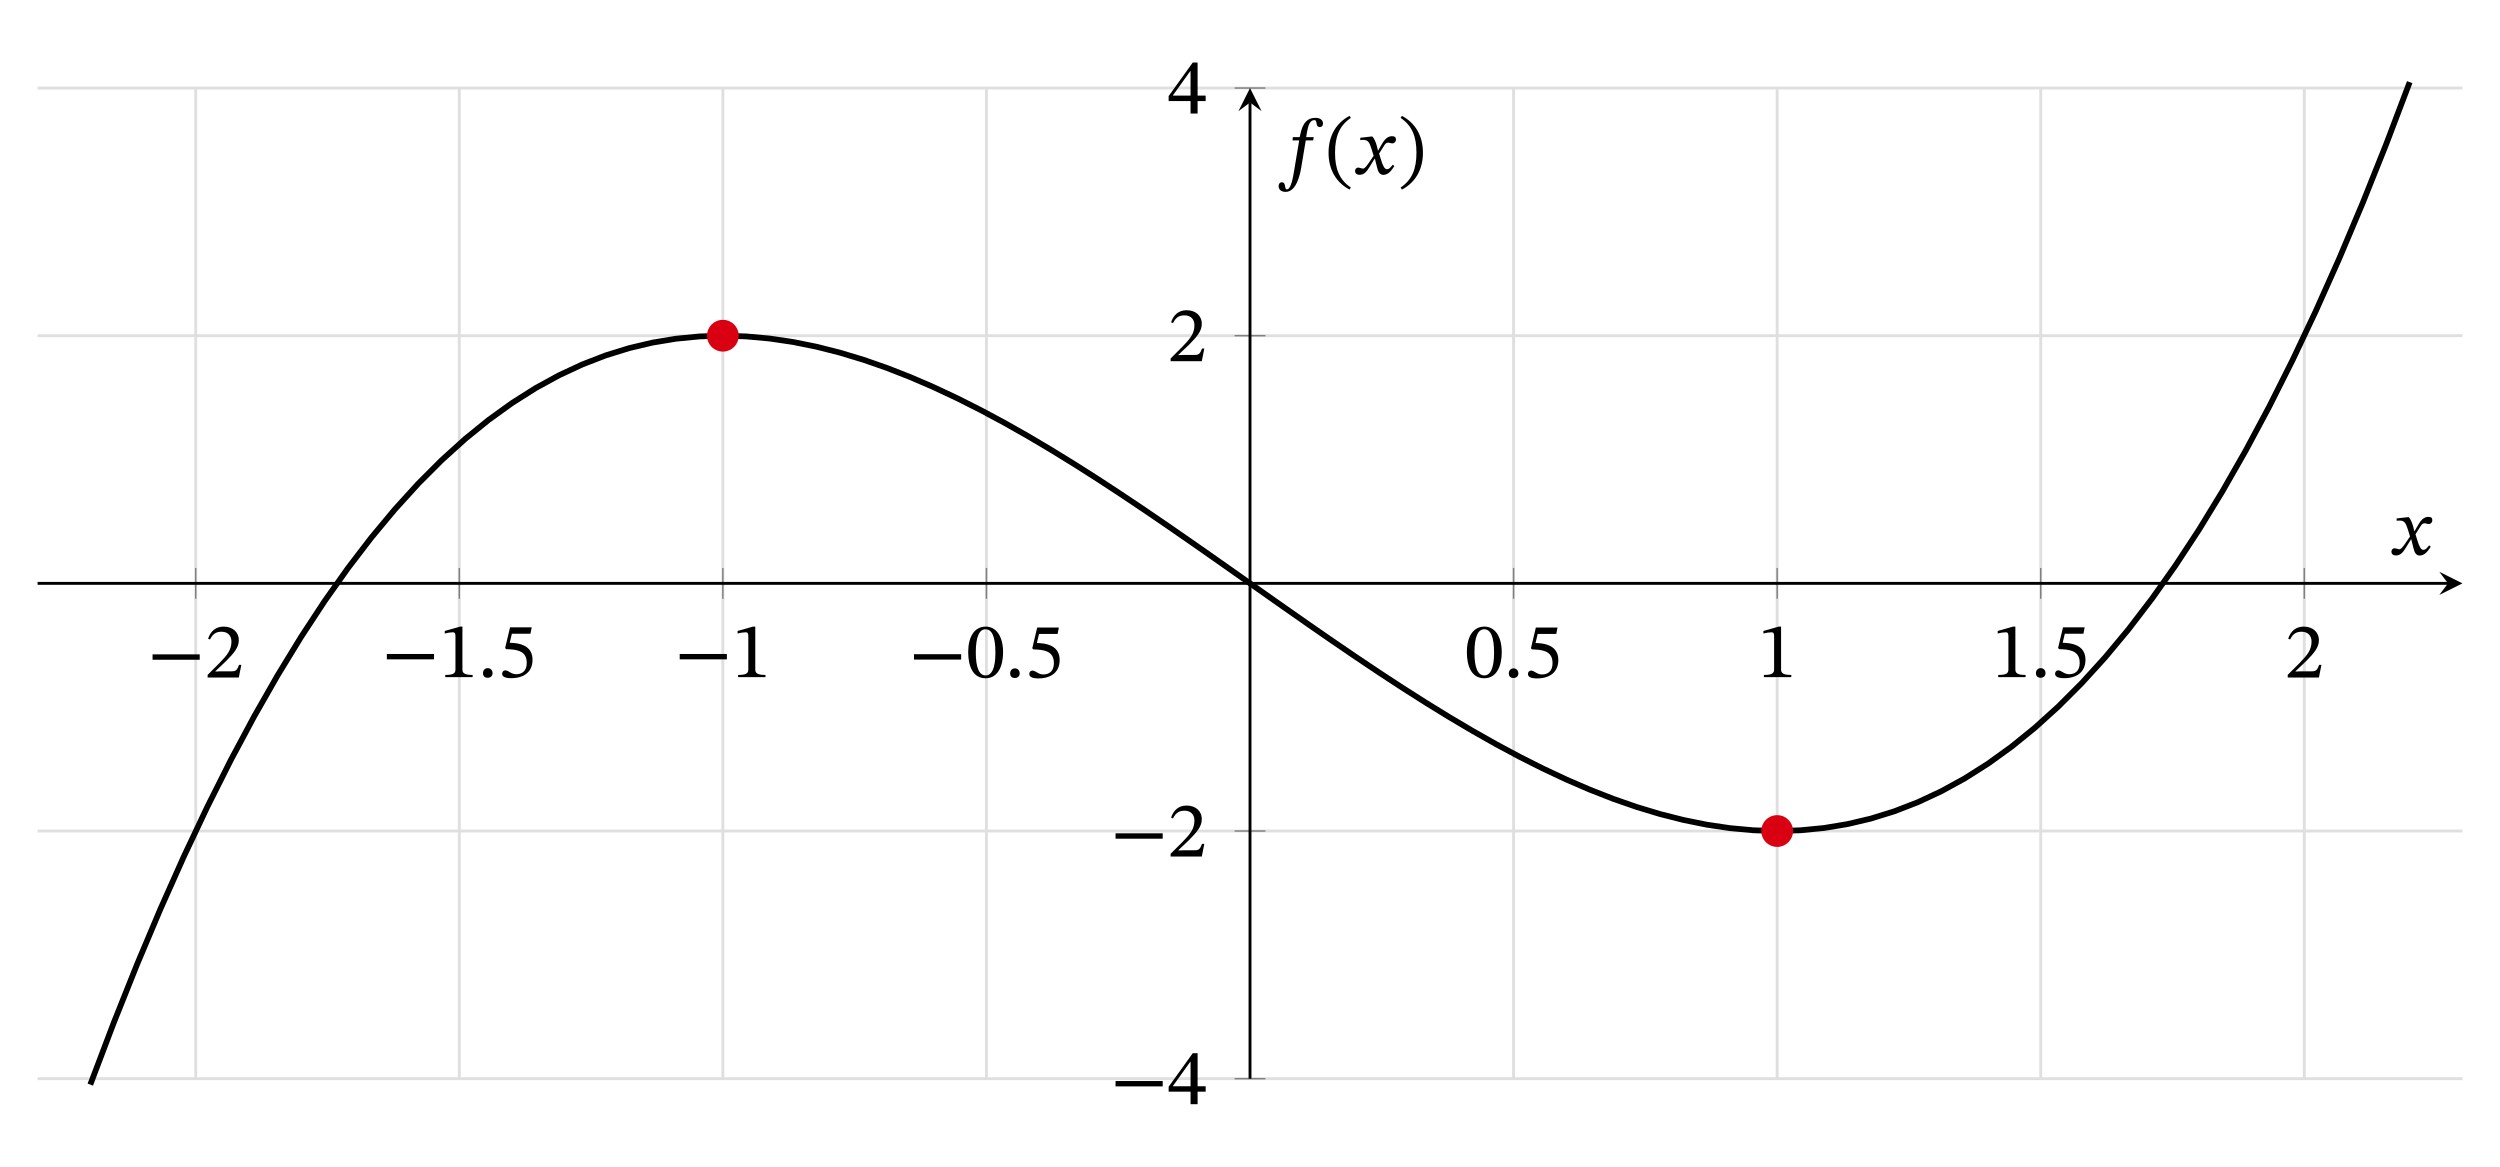
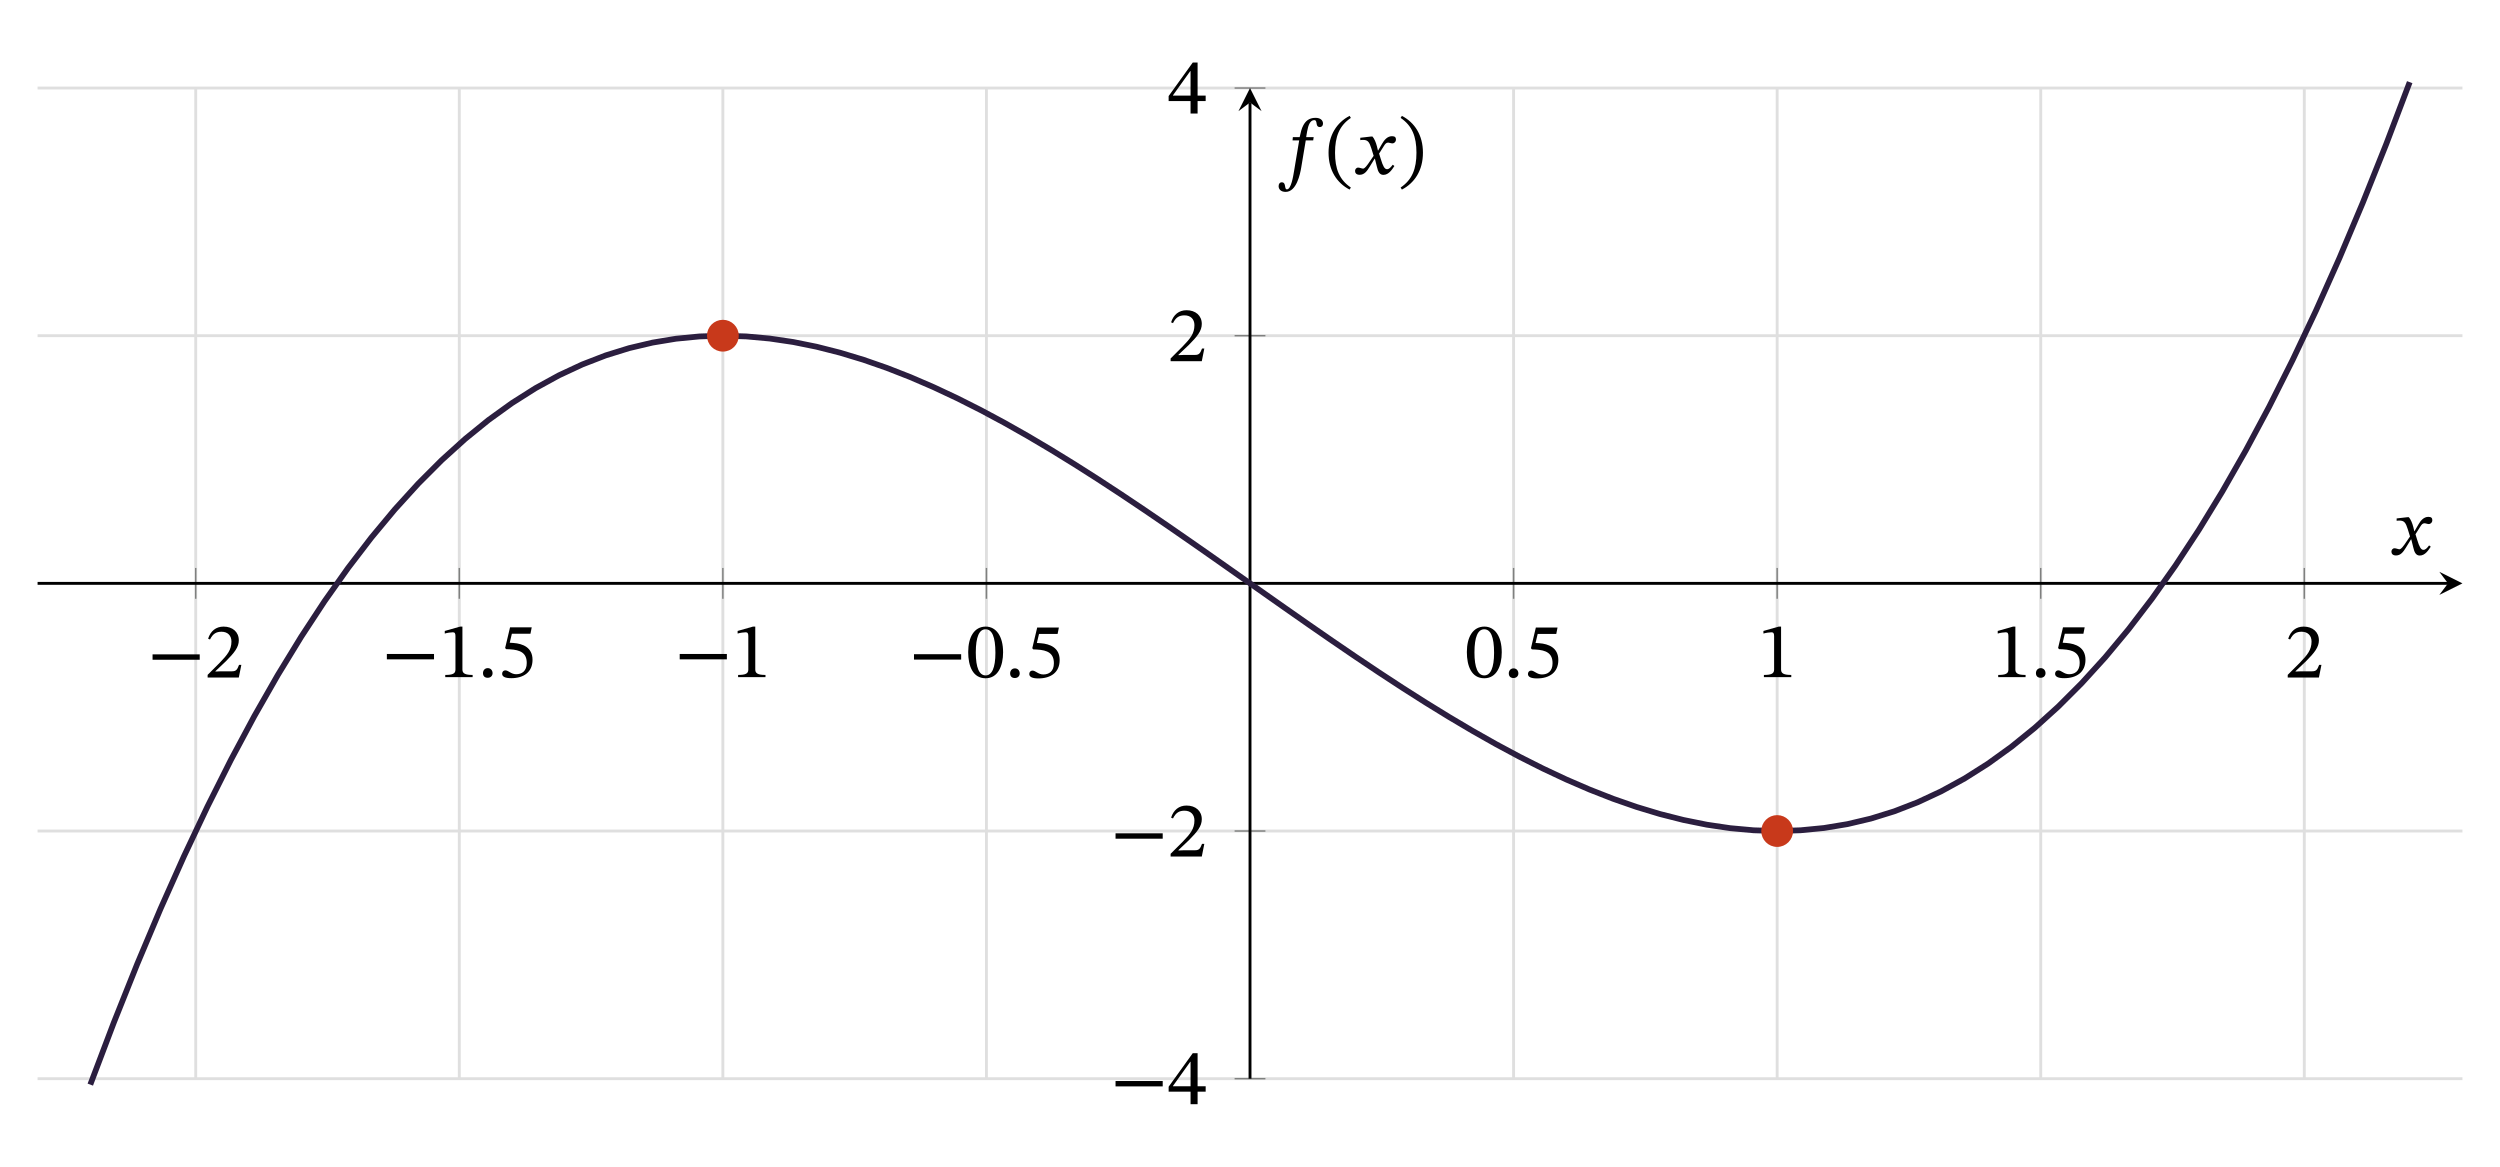
<svg xmlns="http://www.w3.org/2000/svg" xmlns:xlink="http://www.w3.org/1999/xlink" version="1.1" width="344.69" height="160.86" viewBox="0 0 344.69 160.86">
  <defs>
    <path id="font_1_1197" d="M.658 .225V.293H.062V.225H.658Z" />
    <path id="font_1_1139" d="M.464 .16H.435C.412 .1 .399 .079 .346 .079H.207L.137 .076V.081L.269 .206C.375 .313 .432 .382 .432 .471 .432 .576 .353 .644 .24 .644 .143 .644 .075 .588 .044 .491L.068 .481C.105 .556 .149 .579 .214 .579 .291 .579 .339 .531 .339 .456 .339 .351 .289 .288 .19 .186L.038 .034V0H.432L.464 .16Z" />
    <path id="font_1_1138" d="M.426 0V.028C.334 .028 .297 .046 .297 .095V.639H.268L.074 .584V.551C.105 .561 .156 .567 .176 .567 .201 .567 .209 .553 .209 .518V.095C.209 .045 .174 .028 .08 .028V0H.426Z" />
    <path id="font_1_1052" d="M.183 .05C.183 .084 .161 .114 .122 .114 .085 .114 .062 .085 .062 .051 .062 .017 .081-.008 .121-.008 .161-.008 .183 .019 .183 .05Z" />
    <path id="font_1_1142" d="M.417 .549 .433 .63H.159L.097 .369 .109 .354C.123 .354 .128 .354 .154 .352 .292 .345 .37 .304 .37 .179 .37 .075 .307 .037 .236 .037 .172 .037 .139 .086 .099 .086 .074 .086 .059 .066 .059 .043 .059 .006 .097-.013 .174-.013 .333-.013 .443 .065 .443 .219 .443 .376 .32 .423 .202 .432L.155 .435 .182 .549H.417Z" />
    <path id="font_1_1137" d="M.468 .317C.468 .523 .378 .642 .249 .642 .104 .642 .027 .51 .027 .32 .027 .143 .086-.011 .247-.011 .404-.011 .468 .146 .468 .317M.371 .311C.371 .119 .326 .025 .247 .025 .167 .025 .123 .121 .123 .315 .123 .513 .167 .608 .246 .608 .328 .608 .371 .514 .371 .311Z" />
    <path id="font_1_1141" d="M.481 .158V.227H.379V.645H.318L.013 .221V.158H.29V0H.379V.158H.481M.29 .227H.068V.231L.286 .536H.29V.227Z" />
    <path id="font_1_3354" d="M.315 .298H.312L.3 .349C.286 .403 .267 .447 .243 .475H.228L.089 .459V.429C.089 .429 .104 .432 .12 .432 .186 .433 .203 .406 .23 .322L.258 .231 .186 .126C.147 .07 .129 .069 .125 .069 .108 .069 .084 .082 .062 .082 .038 .082 .023 .06 .023 .04 .023 .015 .038-.009 .081-.009 .141-.009 .174 .038 .206 .09L.27 .194H.274L.299 .093C.313 .028 .335-.01 .381-.01 .449-.01 .491 .058 .52 .102L.499 .118C.472 .082 .453 .062 .427 .062 .396 .062 .376 .099 .348 .191L.327 .259 .388 .356C.405 .384 .419 .398 .442 .398 .455 .398 .478 .388 .494 .388 .521 .388 .54 .411 .54 .435 .54 .463 .528 .479 .49 .479 .431 .479 .391 .43 .364 .382L.315 .298Z" />
    <path id="font_1_3331" d="M.19 .467 .186 .426H.27L.205 .037C.194-.029 .168-.193 .115-.193 .077-.193 .11-.104 .05-.104 .024-.104 .01-.125 .01-.153 .01-.188 .035-.225 .099-.225 .236-.225 .282-.001 .296 .085L.353 .426H.447L.453 .467H.358L.37 .538C.385 .623 .41 .682 .461 .682 .485 .682 .487 .658 .491 .633 .494 .612 .504 .594 .531 .594 .552 .594 .571 .609 .571 .638 .571 .681 .537 .711 .476 .711 .39 .711 .349 .665 .323 .618 .3 .577 .288 .523 .276 .467H.19Z" />
    <path id="font_1_1064" d="M.045 .27C.045 .047 .15-.112 .311-.196L.327-.17C.181-.071 .127 .066 .127 .27 .127 .474 .181 .611 .327 .71L.311 .736C.15 .652 .045 .493 .045 .27Z" />
    <path id="font_1_1065" d="M.312 .27C.312 .493 .207 .652 .046 .736L.03 .71C.176 .611 .23 .474 .23 .27 .23 .066 .176-.071 .03-.17L.046-.196C.207-.112 .312 .047 .312 .27Z" />
  </defs>
  <path transform="matrix(1,0,0,-1,5.181,149.544)" stroke-width=".399" stroke-linecap="butt" stroke-miterlimit="10" stroke-linejoin="miter" fill="none" stroke="#dfdfdf" d="M21.804 .819V137.406M58.145 .819V137.406M94.485 .819V137.406M130.825 .819V137.406M203.506 .819V137.406M239.846 .819V137.406M276.187 .819V137.406M312.527 .819V137.406" />
  <path transform="matrix(1,0,0,-1,5.181,149.544)" stroke-width=".399" stroke-linecap="butt" stroke-miterlimit="10" stroke-linejoin="miter" fill="none" stroke="#dfdfdf" d="M0 .819H334.331M0 34.966H334.331M0 103.26H334.331M0 137.406H334.331" />
  <path transform="matrix(1,0,0,-1,5.181,149.544)" stroke-width=".199" stroke-linecap="butt" stroke-miterlimit="10" stroke-linejoin="miter" fill="none" stroke="#7f807f" d="M21.804 66.987V71.239M58.145 66.987V71.239M94.485 66.987V71.239M130.825 66.987V71.239M203.506 66.987V71.239M239.846 66.987V71.239M276.187 66.987V71.239M312.527 66.987V71.239" />
  <path transform="matrix(1,0,0,-1,5.181,149.544)" stroke-width=".199" stroke-linecap="butt" stroke-miterlimit="10" stroke-linejoin="miter" fill="none" stroke="#7f807f" d="M165.04 .819H169.291M165.04 34.966H169.291M165.04 103.26H169.291M165.04 137.406H169.291" />
  <path transform="matrix(1,0,0,-1,5.181,149.544)" stroke-width=".399" stroke-linecap="butt" stroke-miterlimit="10" stroke-linejoin="miter" fill="none" stroke="#000000" d="M0 69.113H332.339" />
  <path transform="matrix(1,0,0,-1,337.5195,80.43117)" d="M1.993 0-1.196 1.594 0 0-1.196-1.594" />
  <path transform="matrix(1,0,0,-1,5.181,149.544)" stroke-width=".399" stroke-linecap="butt" stroke-miterlimit="10" stroke-linejoin="miter" fill="none" stroke="#000000" d="M167.166 .819V135.414" />
  <path transform="matrix(0,-1,-1,-0,172.3465,14.13032)" d="M1.993 0-1.196 1.594 0 0-1.196-1.594" />
  <use data-text="−" xlink:href="#font_1_1197" transform="matrix(10.9091,0,0,-10.9091,20.358,93.41801)" />
  <use data-text="2" xlink:href="#font_1_1139" transform="matrix(10.9091,0,0,-10.9091,28.21255,93.41801)" />
  <use data-text="−" xlink:href="#font_1_1197" transform="matrix(10.9091,0,0,-10.9091,52.662,93.36301)" />
  <use data-text="1" xlink:href="#font_1_1138" transform="matrix(10.9091,0,0,-10.9091,60.51655,93.36301)" />
  <use data-text="." xlink:href="#font_1_1052" transform="matrix(10.9091,0,0,-10.9091,65.91655,93.36301)" />
  <use data-text="5" xlink:href="#font_1_1142" transform="matrix(10.9091,0,0,-10.9091,68.58928,93.36301)" />
  <use data-text="−" xlink:href="#font_1_1197" transform="matrix(10.9091,0,0,-10.9091,93.039,93.36301)" />
  <use data-text="1" xlink:href="#font_1_1138" transform="matrix(10.9091,0,0,-10.9091,100.8936,93.36301)" />
  <use data-text="−" xlink:href="#font_1_1197" transform="matrix(10.9091,0,0,-10.9091,125.342,93.39601)" />
  <use data-text="0" xlink:href="#font_1_1137" transform="matrix(10.9091,0,0,-10.9091,133.1966,93.39601)" />
  <use data-text="." xlink:href="#font_1_1052" transform="matrix(10.9091,0,0,-10.9091,138.5966,93.39601)" />
  <use data-text="5" xlink:href="#font_1_1142" transform="matrix(10.9091,0,0,-10.9091,141.2693,93.39601)" />
  <use data-text="0" xlink:href="#font_1_1137" transform="matrix(10.9091,0,0,-10.9091,201.95,93.39601)" />
  <use data-text="." xlink:href="#font_1_1052" transform="matrix(10.9091,0,0,-10.9091,207.35,93.39601)" />
  <use data-text="5" xlink:href="#font_1_1142" transform="matrix(10.9091,0,0,-10.9091,210.0227,93.39601)" />
  <use data-text="1" xlink:href="#font_1_1138" transform="matrix(10.9091,0,0,-10.9091,242.327,93.36301)" />
  <use data-text="1" xlink:href="#font_1_1138" transform="matrix(10.9091,0,0,-10.9091,274.631,93.36301)" />
  <use data-text="." xlink:href="#font_1_1052" transform="matrix(10.9091,0,0,-10.9091,280.031,93.36301)" />
  <use data-text="5" xlink:href="#font_1_1142" transform="matrix(10.9091,0,0,-10.9091,282.7038,93.36301)" />
  <use data-text="2" xlink:href="#font_1_1139" transform="matrix(10.9091,0,0,-10.9091,315.008,93.41801)" />
  <use data-text="−" xlink:href="#font_1_1197" transform="matrix(10.9091,0,0,-10.9091,153.131,152.243)" />
  <use data-text="4" xlink:href="#font_1_1141" transform="matrix(10.9091,0,0,-10.9091,160.9856,152.243)" />
  <use data-text="−" xlink:href="#font_1_1197" transform="matrix(10.9091,0,0,-10.9091,153.131,118.091)" />
  <use data-text="2" xlink:href="#font_1_1139" transform="matrix(10.9091,0,0,-10.9091,160.9856,118.091)" />
  <use data-text="2" xlink:href="#font_1_1139" transform="matrix(10.9091,0,0,-10.9091,160.985,49.79701)" />
  <use data-text="4" xlink:href="#font_1_1141" transform="matrix(10.9091,0,0,-10.9091,160.985,15.65601)" />
-   <path transform="matrix(1,0,0,-1,5.181,149.544)" stroke-width=".797" stroke-linecap="butt" stroke-miterlimit="10" stroke-linejoin="miter" fill="none" stroke="#000000" d="M7.268 0 10.498 8.52 13.728 16.605 16.959 24.261 20.189 31.5 23.419 38.33 26.649 44.76 29.88 50.798 33.11 56.454 36.34 61.737 39.57 66.655 42.8 71.219 46.031 75.436 49.261 79.316 52.491 82.867 55.721 86.1 58.952 89.022 62.182 91.643 65.412 93.971 68.642 96.017 71.872 97.787 75.103 99.293 78.333 100.543 81.563 101.545 84.793 102.308 88.024 102.843 91.254 103.157 94.484 103.26 97.714 103.16 100.944 102.867 104.175 102.39 107.405 101.737 110.635 100.918 113.865 99.941 117.096 98.816 120.326 97.552 123.556 96.158 126.786 94.641 130.016 93.013 133.247 91.281 136.477 89.455 139.707 87.543 142.937 85.555 146.167 83.499 149.398 81.385 152.628 79.221 155.858 77.017 159.088 74.782 162.319 72.524 165.549 70.252 168.779 67.976 172.009 65.704 175.239 63.446 178.47 61.211 181.7 59.007 184.93 56.843 188.16 54.729 191.391 52.673 194.621 50.685 197.851 48.773 201.081 46.946 204.311 45.214 207.542 43.586 210.772 42.07 214.002 40.675 217.232 39.41 220.463 38.285 223.693 37.309 226.923 36.49 230.153 35.837 233.383 35.359 236.614 35.066 239.844 34.966 243.074 35.069 246.304 35.383 249.535 35.917 252.765 36.68 255.995 37.682 259.225 38.931 262.455 40.437 265.686 42.207 268.916 44.252 272.146 46.581 275.376 49.201 278.606 52.123 281.837 55.355 285.067 58.906 288.297 62.786 291.527 67.003 294.758 71.566 297.988 76.484 301.218 81.766 304.448 87.422 307.678 93.46 310.909 99.889 314.139 106.718 317.369 113.957 320.599 121.614 323.83 129.697 327.06 138.217" />
-   <path transform="matrix(1,0,0,-1,5.181,149.544)" d="M96.477 103.26C96.477 104.36 95.585 105.252 94.485 105.252 93.384 105.252 92.492 104.36 92.492 103.26 92.492 102.159 93.384 101.267 94.485 101.267 95.585 101.267 96.477 102.159 96.477 103.26ZM94.485 103.26" fill="#d90012" />
-   <path transform="matrix(1,0,0,-1,5.181,149.544)" stroke-width=".399" stroke-linecap="butt" stroke-miterlimit="10" stroke-linejoin="miter" fill="none" stroke="#d90012" d="M96.477 103.26C96.477 104.36 95.585 105.252 94.485 105.252 93.384 105.252 92.492 104.36 92.492 103.26 92.492 102.159 93.384 101.267 94.485 101.267 95.585 101.267 96.477 102.159 96.477 103.26ZM94.485 103.26" />
-   <path transform="matrix(1,0,0,-1,5.181,149.544)" d="M241.839 34.966C241.839 36.067 240.947 36.959 239.846 36.959 238.746 36.959 237.854 36.067 237.854 34.966 237.854 33.866 238.746 32.974 239.846 32.974 240.947 32.974 241.839 33.866 241.839 34.966ZM239.846 34.966" fill="#d90012" />
-   <path transform="matrix(1,0,0,-1,5.181,149.544)" stroke-width=".399" stroke-linecap="butt" stroke-miterlimit="10" stroke-linejoin="miter" fill="none" stroke="#d90012" d="M241.839 34.966C241.839 36.067 240.947 36.959 239.846 36.959 238.746 36.959 237.854 36.067 237.854 34.966 237.854 33.866 238.746 32.974 239.846 32.974 240.947 32.974 241.839 33.866 241.839 34.966ZM239.846 34.966" />
+   <path transform="matrix(1,0,0,-1,5.181,149.544)" stroke-width=".797" stroke-linecap="butt" stroke-miterlimit="10" stroke-linejoin="miter" fill="none" stroke="#2b1e3f" d="M7.268 0 10.498 8.52 13.728 16.605 16.959 24.261 20.189 31.5 23.419 38.33 26.649 44.76 29.88 50.798 33.11 56.454 36.34 61.737 39.57 66.655 42.8 71.219 46.031 75.436 49.261 79.316 52.491 82.867 55.721 86.1 58.952 89.022 62.182 91.643 65.412 93.971 68.642 96.017 71.872 97.787 75.103 99.293 78.333 100.543 81.563 101.545 84.793 102.308 88.024 102.843 91.254 103.157 94.484 103.26 97.714 103.16 100.944 102.867 104.175 102.39 107.405 101.737 110.635 100.918 113.865 99.941 117.096 98.816 120.326 97.552 123.556 96.158 126.786 94.641 130.016 93.013 133.247 91.281 136.477 89.455 139.707 87.543 142.937 85.555 146.167 83.499 149.398 81.385 152.628 79.221 155.858 77.017 159.088 74.782 162.319 72.524 165.549 70.252 168.779 67.976 172.009 65.704 175.239 63.446 178.47 61.211 181.7 59.007 184.93 56.843 188.16 54.729 191.391 52.673 194.621 50.685 197.851 48.773 201.081 46.946 204.311 45.214 207.542 43.586 210.772 42.07 214.002 40.675 217.232 39.41 220.463 38.285 223.693 37.309 226.923 36.49 230.153 35.837 233.383 35.359 236.614 35.066 239.844 34.966 243.074 35.069 246.304 35.383 249.535 35.917 252.765 36.68 255.995 37.682 259.225 38.931 262.455 40.437 265.686 42.207 268.916 44.252 272.146 46.581 275.376 49.201 278.606 52.123 281.837 55.355 285.067 58.906 288.297 62.786 291.527 67.003 294.758 71.566 297.988 76.484 301.218 81.766 304.448 87.422 307.678 93.46 310.909 99.889 314.139 106.718 317.369 113.957 320.599 121.614 323.83 129.697 327.06 138.217" />
+   <path transform="matrix(1,0,0,-1,5.181,149.544)" d="M96.477 103.26C96.477 104.36 95.585 105.252 94.485 105.252 93.384 105.252 92.492 104.36 92.492 103.26 92.492 102.159 93.384 101.267 94.485 101.267 95.585 101.267 96.477 102.159 96.477 103.26ZM94.485 103.26" fill="#c8391b" />
+   <path transform="matrix(1,0,0,-1,5.181,149.544)" stroke-width=".399" stroke-linecap="butt" stroke-miterlimit="10" stroke-linejoin="miter" fill="none" stroke="#c8391b" d="M96.477 103.26C96.477 104.36 95.585 105.252 94.485 105.252 93.384 105.252 92.492 104.36 92.492 103.26 92.492 102.159 93.384 101.267 94.485 101.267 95.585 101.267 96.477 102.159 96.477 103.26ZM94.485 103.26" />
+   <path transform="matrix(1,0,0,-1,5.181,149.544)" d="M241.839 34.966C241.839 36.067 240.947 36.959 239.846 36.959 238.746 36.959 237.854 36.067 237.854 34.966 237.854 33.866 238.746 32.974 239.846 32.974 240.947 32.974 241.839 33.866 241.839 34.966ZM239.846 34.966" fill="#c8391b" />
+   <path transform="matrix(1,0,0,-1,5.181,149.544)" stroke-width=".399" stroke-linecap="butt" stroke-miterlimit="10" stroke-linejoin="miter" fill="none" stroke="#c8391b" d="M241.839 34.966C241.839 36.067 240.947 36.959 239.846 36.959 238.746 36.959 237.854 36.067 237.854 34.966 237.854 33.866 238.746 32.974 239.846 32.974 240.947 32.974 241.839 33.866 241.839 34.966ZM239.846 34.966" />
  <use data-text="𝑥" xlink:href="#font_1_3354" transform="matrix(10.9091,0,0,-10.9091,329.469,76.48701)" />
  <use data-text="𝑓" xlink:href="#font_1_3331" transform="matrix(10.9091,0,0,-10.9091,176.182,24.00201)" />
  <use data-text="(" xlink:href="#font_1_1064" transform="matrix(10.9091,0,0,-10.9091,182.6838,24.00201)" />
  <use data-text="𝑥" xlink:href="#font_1_3354" transform="matrix(10.9091,0,0,-10.9091,186.5784,24.00201)" />
  <use data-text=")" xlink:href="#font_1_1065" transform="matrix(10.9091,0,0,-10.9091,192.7857,24.00201)" />
</svg>
